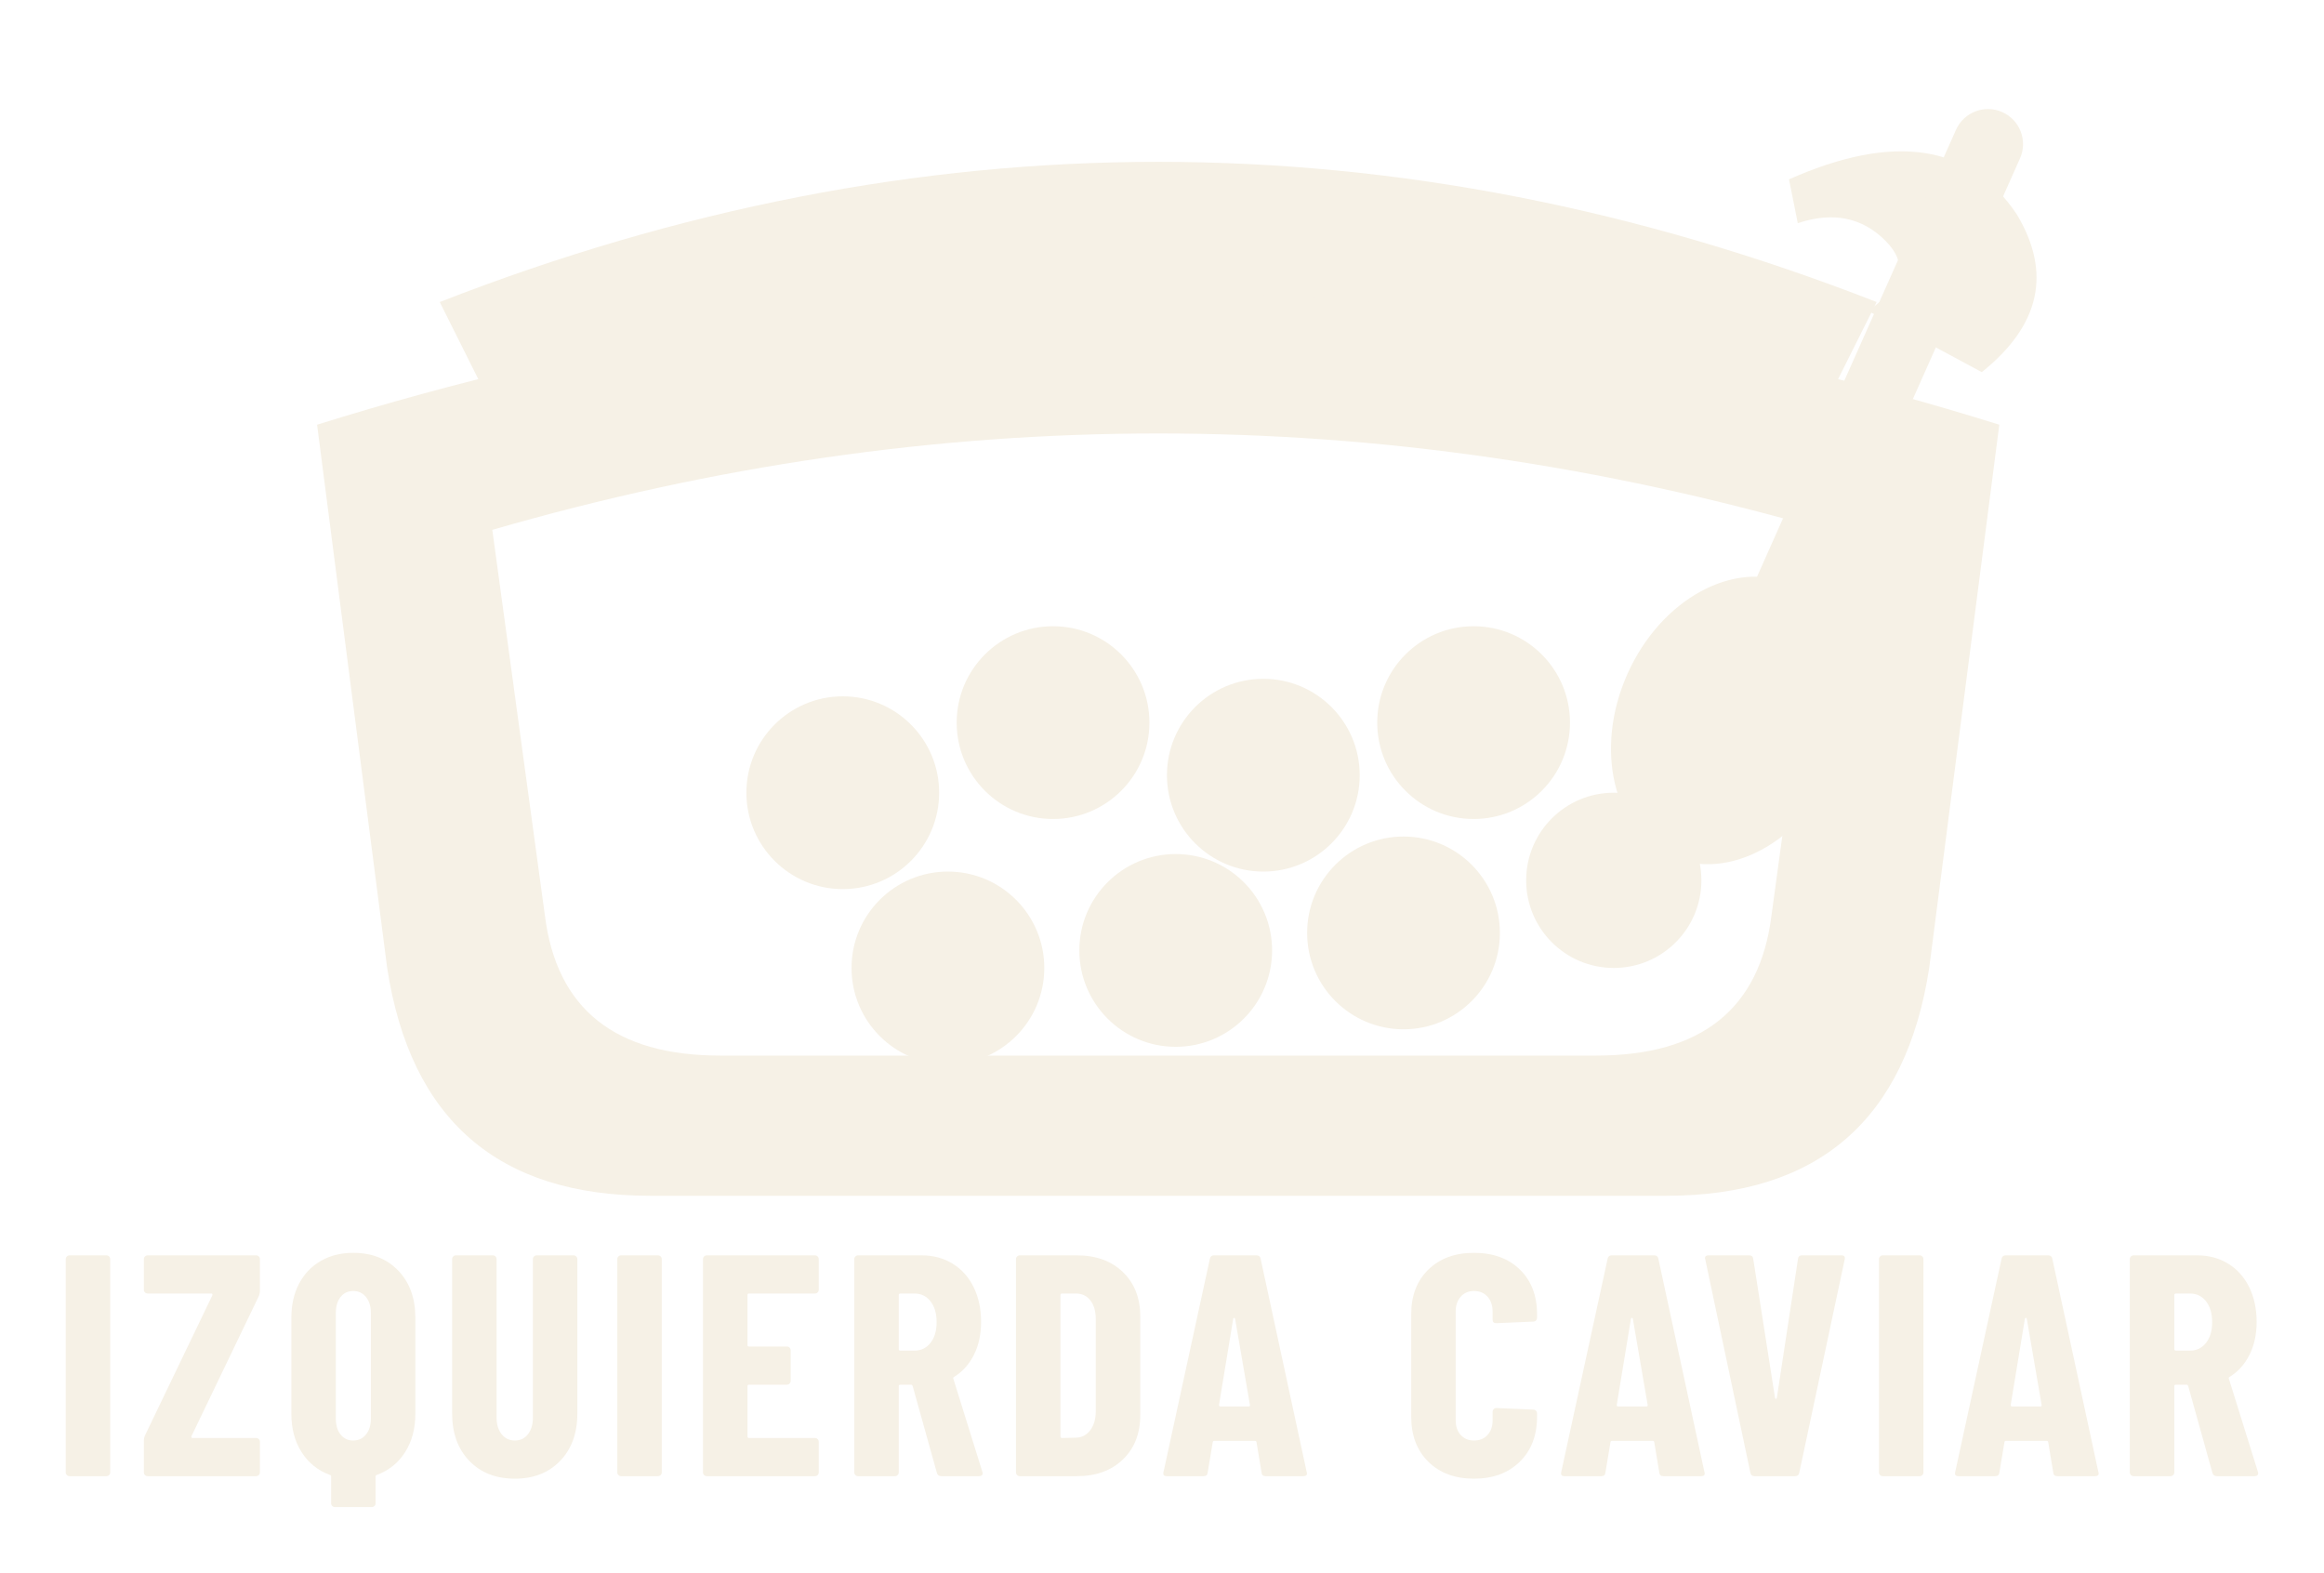
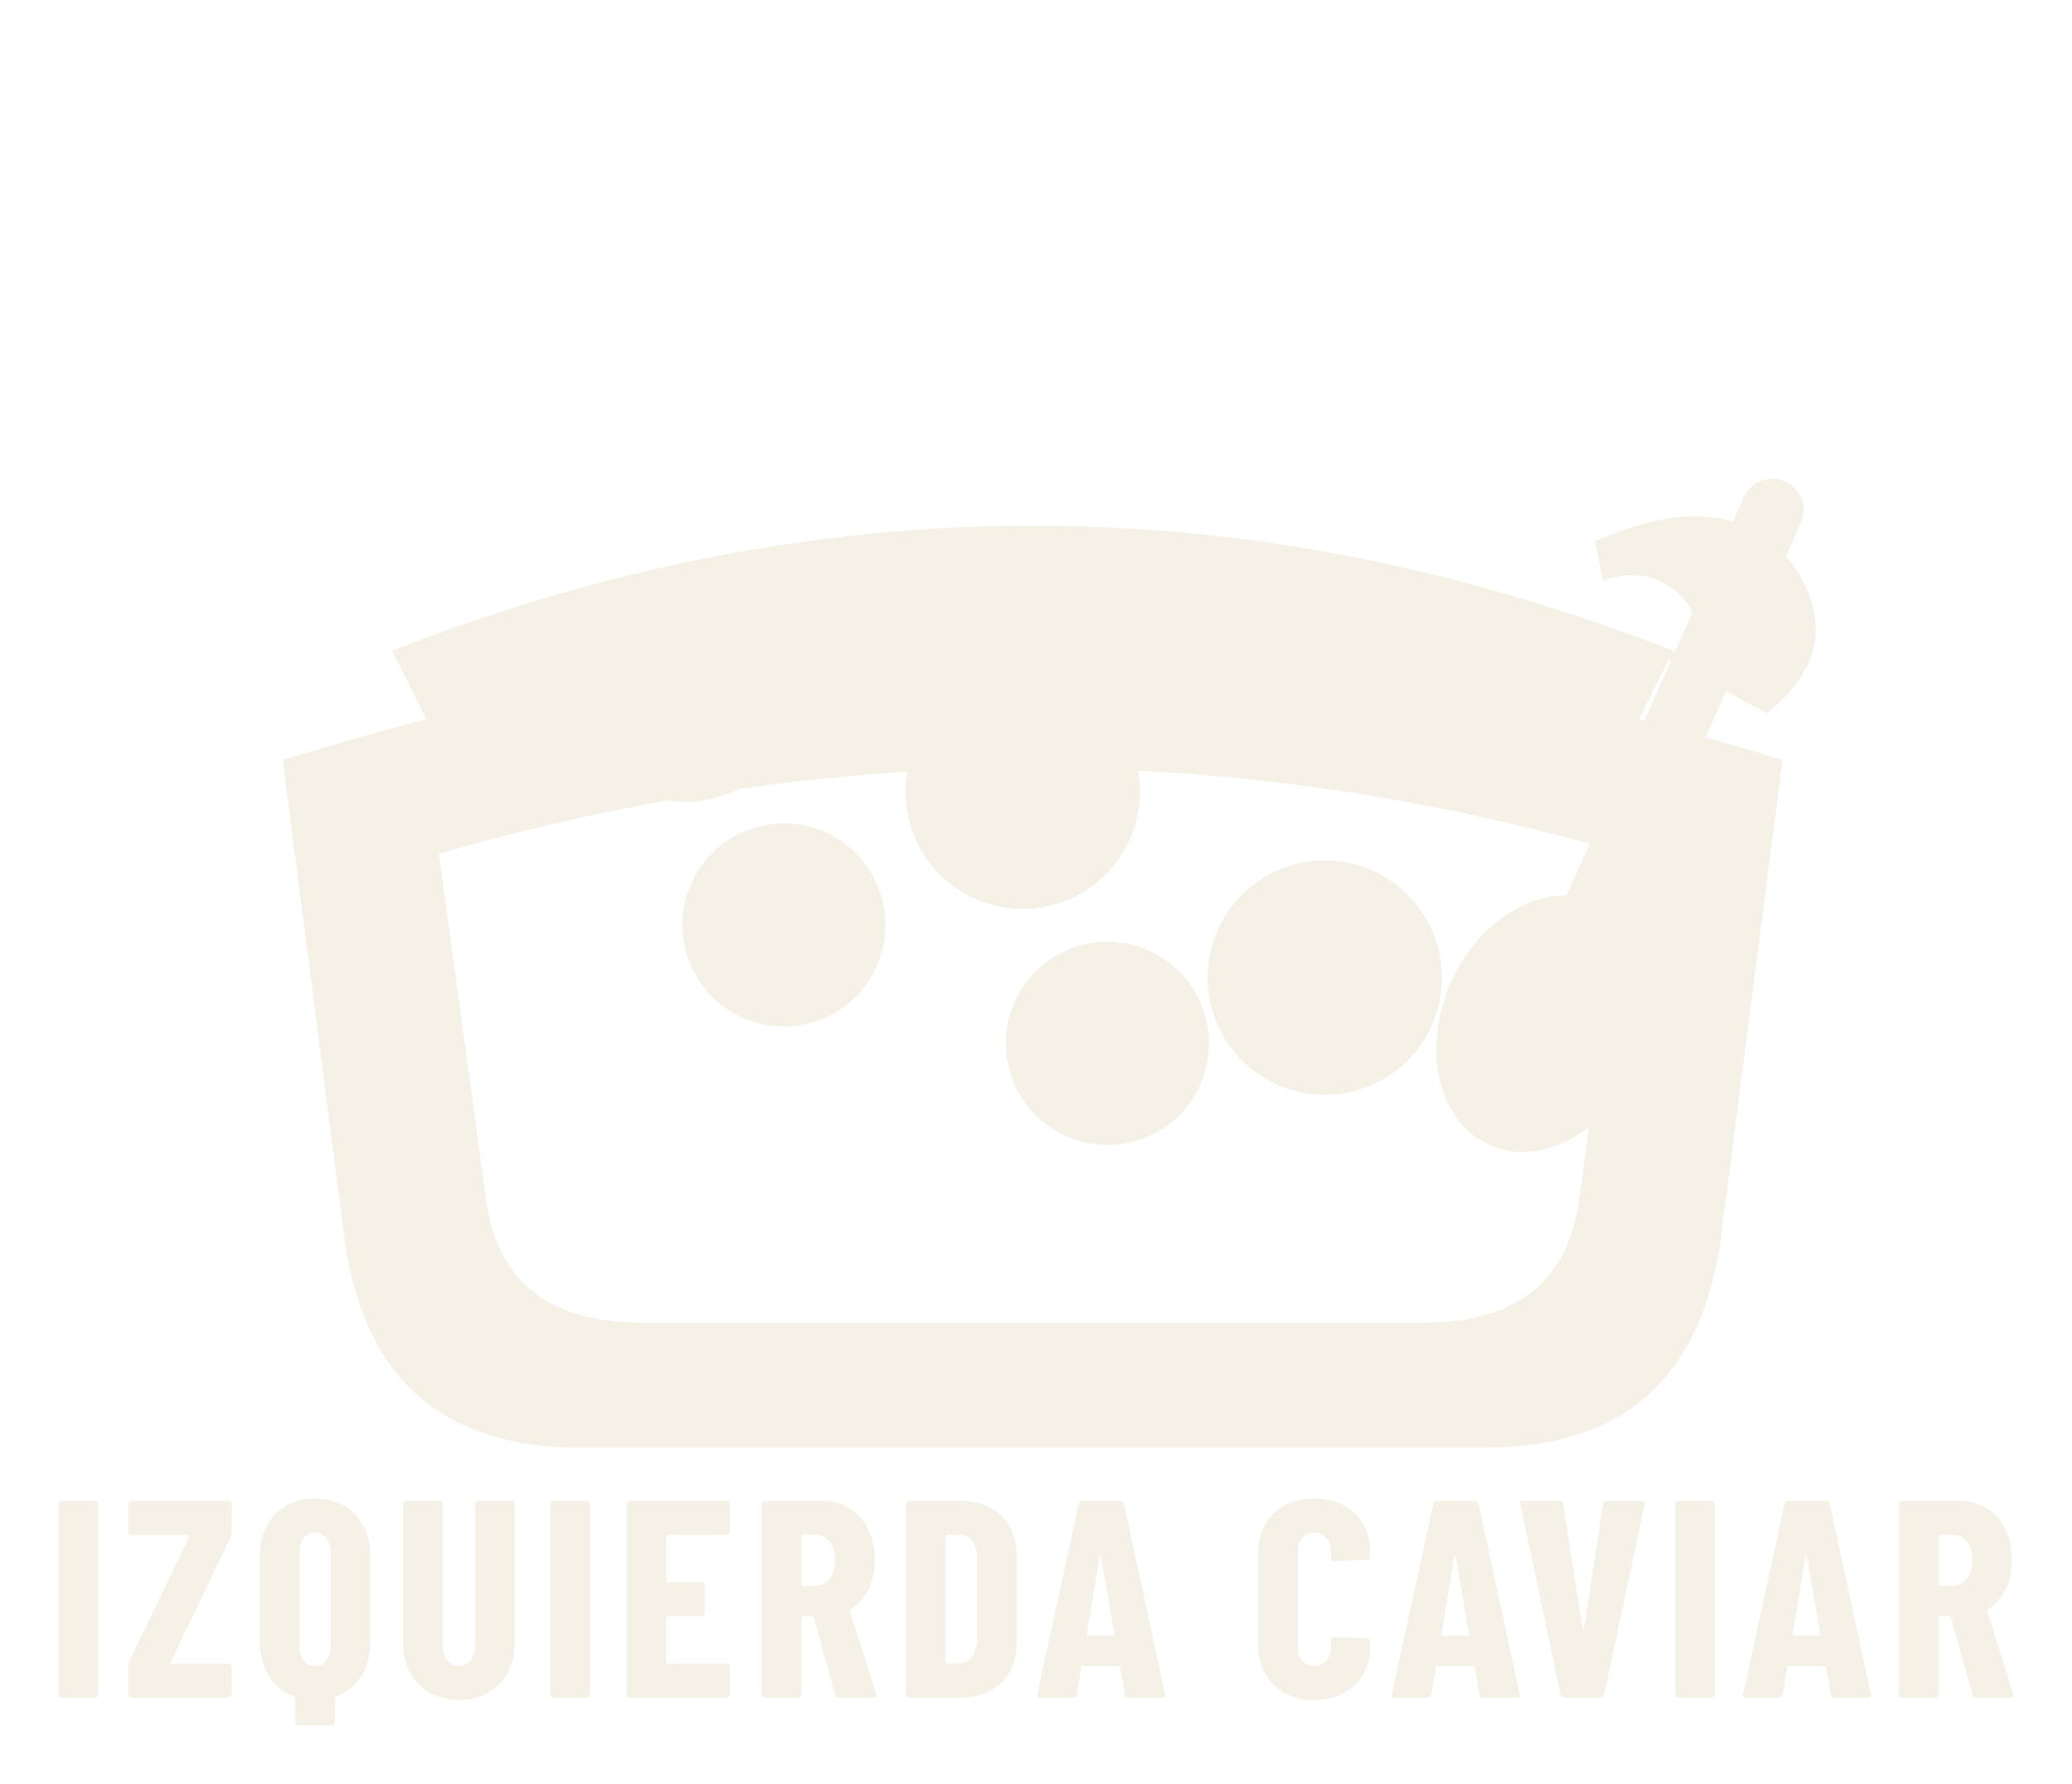
- <svg xmlns="http://www.w3.org/2000/svg" viewBox="27.81 61.53 265.25 179.51">
+ <svg xmlns="http://www.w3.org/2000/svg" viewBox="27.81 12.72 265.25 228.32">
  <g fill="#F6F1E6">
    <path d="M78 96 q82 -32 164 0 l-8 16 q-74 -26 -148 0 Z" />
    <path d="M232 82 q18 -8 26 4 q6 10 -4 18 l-13 -7 q6 -4 2 -8 q-4 -4 -10 -2 Z" />
    <path fill-rule="evenodd" d="M64 110 q96 -30 192 0 l-8 62 q-4 26 -30 26 l-116 0 q-26 0 -30 -26 Z       M84 122 q76 -22 152 0 l-6 44 q-2 16 -20 16 l-100 0 q-18 0 -20 -16 Z" />
-     <circle cx="124" cy="152" r="11" />
-     <circle cx="148" cy="144" r="11" />
-     <circle cx="172" cy="150" r="11" />
-     <circle cx="196" cy="144" r="11" />
-     <circle cx="136" cy="172" r="11" />
-     <circle cx="162" cy="170" r="11" />
-     <circle cx="188" cy="168" r="11" />
-     <circle cx="212" cy="162" r="10" />
    <g transform="rotate(24 236 120)">
      <rect x="232" y="70" width="8" height="64" rx="4" />
      <ellipse cx="236" cy="146" rx="13" ry="17" />
+       <circle cx="118" cy="151" r="15" />
+       <circle cx="163" cy="146" r="15" />
+       <circle cx="208" cy="152" r="15" />
+       <circle cx="142" cy="174" r="13" />
+       <circle cx="186" cy="171" r="13" />
    </g>
  </g>
  <path fill="#F6F1E6" d="M35.746 230Q35.566 230 35.44 229.874Q35.314 229.748 35.314 229.568L35.314 229.568L35.314 205.232Q35.314 205.052 35.44 204.926Q35.566 204.8 35.746 204.8L35.746 204.8L39.958 204.8Q40.138 204.8 40.264 204.926Q40.39 205.052 40.39 205.232L40.39 205.232L40.39 229.568Q40.39 229.748 40.264 229.874Q40.138 230 39.958 230L39.958 230L35.746 230" />
  <path fill="#F6F1E6" transform="translate(1.500 0)" d="M43.162 230Q42.982 230 42.856 229.874Q42.73 229.748 42.73 229.568L42.73 229.568L42.73 225.932Q42.73 225.644 42.838 225.392L42.838 225.392L50.542 209.372Q50.578 209.264 50.542 209.21Q50.506 209.156 50.398 209.156L50.398 209.156L43.162 209.156Q42.982 209.156 42.856 209.03Q42.73 208.904 42.73 208.724L42.73 208.724L42.73 205.232Q42.73 205.052 42.856 204.926Q42.982 204.8 43.162 204.8L43.162 204.8L55.546 204.8Q55.726 204.8 55.852 204.926Q55.978 205.052 55.978 205.232L55.978 205.232L55.978 208.868Q55.978 209.12 55.87 209.408L55.87 209.408L48.166 225.428Q48.13 225.536 48.166 225.59Q48.202 225.644 48.31 225.644L48.31 225.644L55.546 225.644Q55.726 225.644 55.852 225.77Q55.978 225.896 55.978 226.076L55.978 226.076L55.978 229.568Q55.978 229.748 55.852 229.874Q55.726 230 55.546 230L55.546 230L43.162 230" />
  <path fill="#F6F1E6" transform="translate(3.000 0)" d="M65.122 204.512Q68.326 204.512 70.27 206.546Q72.214 208.58 72.214 211.892L72.214 211.892L72.214 222.908Q72.214 225.428 71.044 227.264Q69.874 229.1 67.822 229.856L67.822 229.856Q67.678 229.892 67.678 230.036L67.678 230.036L67.678 233.096Q67.678 233.276 67.552 233.402Q67.426 233.528 67.246 233.528L67.246 233.528L63.034 233.528Q62.854 233.528 62.728 233.402Q62.602 233.276 62.602 233.096L62.602 233.096L62.602 230.036Q62.602 229.892 62.458 229.856L62.458 229.856Q60.406 229.1 59.236 227.264Q58.066 225.428 58.066 222.908L58.066 222.908L58.066 211.892Q58.066 209.696 58.948 208.022Q59.83 206.348 61.432 205.43Q63.034 204.512 65.122 204.512L65.122 204.512M63.142 211.352L63.142 223.448Q63.142 224.564 63.682 225.248Q64.222 225.932 65.122 225.932L65.122 225.932Q66.022 225.932 66.58 225.248Q67.138 224.564 67.138 223.448L67.138 223.448L67.138 211.352Q67.138 210.236 66.58 209.552Q66.022 208.868 65.122 208.868L65.122 208.868Q64.222 208.868 63.682 209.552Q63.142 210.236 63.142 211.352L63.142 211.352" />
  <path fill="#F6F1E6" transform="translate(4.500 0)" d="M82.078 230.288Q78.838 230.288 76.876 228.254Q74.914 226.22 74.914 222.836L74.914 222.836L74.914 205.232Q74.914 205.052 75.04 204.926Q75.166 204.8 75.346 204.8L75.346 204.8L79.558 204.8Q79.738 204.8 79.864 204.926Q79.99 205.052 79.99 205.232L79.99 205.232L79.99 223.34Q79.99 224.492 80.566 225.212Q81.142 225.932 82.078 225.932L82.078 225.932Q83.014 225.932 83.572 225.212Q84.13 224.492 84.13 223.34L84.13 223.34L84.13 205.232Q84.13 205.052 84.256 204.926Q84.382 204.8 84.562 204.8L84.562 204.8L88.774 204.8Q88.954 204.8 89.08 204.926Q89.206 205.052 89.206 205.232L89.206 205.232L89.206 222.836Q89.206 226.22 87.244 228.254Q85.282 230.288 82.078 230.288L82.078 230.288" />
  <path fill="#F6F1E6" transform="translate(6.000 0)" d="M92.698 230Q92.518 230 92.392 229.874Q92.266 229.748 92.266 229.568L92.266 229.568L92.266 205.232Q92.266 205.052 92.392 204.926Q92.518 204.8 92.698 204.8L92.698 204.8L96.91 204.8Q97.09 204.8 97.216 204.926Q97.342 205.052 97.342 205.232L97.342 205.232L97.342 229.568Q97.342 229.748 97.216 229.874Q97.09 230 96.91 230L96.91 230L92.698 230" />
  <path fill="#F6F1E6" transform="translate(7.500 0)" d="M113.758 208.724Q113.758 208.904 113.632 209.03Q113.506 209.156 113.326 209.156L113.326 209.156L105.802 209.156Q105.622 209.156 105.622 209.336L105.622 209.336L105.622 215.024Q105.622 215.204 105.802 215.204L105.802 215.204L110.122 215.204Q110.302 215.204 110.428 215.33Q110.554 215.456 110.554 215.636L110.554 215.636L110.554 219.128Q110.554 219.308 110.428 219.434Q110.302 219.56 110.122 219.56L110.122 219.56L105.802 219.56Q105.622 219.56 105.622 219.74L105.622 219.74L105.622 225.464Q105.622 225.644 105.802 225.644L105.802 225.644L113.326 225.644Q113.506 225.644 113.632 225.77Q113.758 225.896 113.758 226.076L113.758 226.076L113.758 229.568Q113.758 229.748 113.632 229.874Q113.506 230 113.326 230L113.326 230L100.978 230Q100.798 230 100.672 229.874Q100.546 229.748 100.546 229.568L100.546 229.568L100.546 205.232Q100.546 205.052 100.672 204.926Q100.798 204.8 100.978 204.8L100.978 204.8L113.326 204.8Q113.506 204.8 113.632 204.926Q113.758 205.052 113.758 205.232L113.758 205.232L113.758 208.724" />
  <path fill="#F6F1E6" transform="translate(9.000 0)" d="M126.25 230Q125.854 230 125.746 229.64L125.746 229.64L122.974 219.704Q122.902 219.56 122.794 219.56L122.794 219.56L121.57 219.56Q121.39 219.56 121.39 219.74L121.39 219.74L121.39 229.568Q121.39 229.748 121.264 229.874Q121.138 230 120.958 230L120.958 230L116.746 230Q116.566 230 116.44 229.874Q116.314 229.748 116.314 229.568L116.314 229.568L116.314 205.232Q116.314 205.052 116.44 204.926Q116.566 204.8 116.746 204.8L116.746 204.8L124.018 204.8Q125.998 204.8 127.546 205.754Q129.094 206.708 129.94 208.436Q130.786 210.164 130.786 212.396L130.786 212.396Q130.786 214.52 129.976 216.14Q129.166 217.76 127.726 218.66L127.726 218.66Q127.654 218.696 127.618 218.75Q127.582 218.804 127.618 218.876L127.618 218.876L130.93 229.496L130.966 229.64Q130.966 230 130.57 230L130.57 230L126.25 230M121.57 209.156Q121.39 209.156 121.39 209.336L121.39 209.336L121.39 215.492Q121.39 215.672 121.57 215.672L121.57 215.672L123.19 215.672Q124.306 215.672 125.008 214.79Q125.71 213.908 125.71 212.432L125.71 212.432Q125.71 210.92 125.008 210.038Q124.306 209.156 123.19 209.156L123.19 209.156L121.57 209.156" />
  <path fill="#F6F1E6" transform="translate(10.500 0)" d="M133.702 230Q133.522 230 133.396 229.874Q133.27 229.748 133.27 229.568L133.27 229.568L133.27 205.232Q133.27 205.052 133.396 204.926Q133.522 204.8 133.702 204.8L133.702 204.8L140.218 204.8Q143.494 204.8 145.474 206.708Q147.454 208.616 147.454 211.784L147.454 211.784L147.454 223.016Q147.454 226.184 145.474 228.092Q143.494 230 140.218 230L140.218 230L133.702 230M138.346 225.464Q138.346 225.644 138.526 225.644L138.526 225.644L140.146 225.608Q141.118 225.572 141.73 224.78Q142.342 223.988 142.378 222.692L142.378 222.692L142.378 212.108Q142.378 210.74 141.766 209.948Q141.154 209.156 140.11 209.156L140.11 209.156L138.526 209.156Q138.346 209.156 138.346 209.336L138.346 209.336L138.346 225.464" />
  <path fill="#F6F1E6" transform="translate(12.000 0)" d="M160.27 230Q159.838 230 159.802 229.604L159.802 229.604L159.226 226.148Q159.226 225.968 159.01 225.968L159.01 225.968L154.438 225.968Q154.222 225.968 154.222 226.148L154.222 226.148L153.646 229.604Q153.61 230 153.178 230L153.178 230L148.966 230Q148.498 230 148.606 229.532L148.606 229.532L153.898 205.196Q153.97 204.8 154.366 204.8L154.366 204.8L159.226 204.8Q159.622 204.8 159.694 205.196L159.694 205.196L164.95 229.532L164.986 229.676Q164.986 230 164.59 230L164.59 230L160.27 230M154.942 221.864Q154.942 222.044 155.086 222.044L155.086 222.044L158.326 222.044Q158.506 222.044 158.47 221.864L158.47 221.864L156.778 212.036Q156.742 211.928 156.67 211.928Q156.598 211.928 156.562 212.036L156.562 212.036L154.942 221.864" />
  <path fill="#F6F1E6" transform="translate(15.000 0)" d="M181.042 230.288Q177.802 230.288 175.84 228.362Q173.878 226.436 173.878 223.196L173.878 223.196L173.878 211.532Q173.878 208.328 175.84 206.42Q177.802 204.512 181.042 204.512L181.042 204.512Q184.318 204.512 186.28 206.42Q188.242 208.328 188.242 211.532L188.242 211.532L188.242 211.928Q188.242 212.108 188.116 212.234Q187.99 212.36 187.81 212.36L187.81 212.36L183.598 212.54Q183.166 212.54 183.166 212.144L183.166 212.144L183.166 211.208Q183.166 210.164 182.59 209.516Q182.014 208.868 181.042 208.868L181.042 208.868Q180.106 208.868 179.53 209.516Q178.954 210.164 178.954 211.208L178.954 211.208L178.954 223.628Q178.954 224.672 179.53 225.302Q180.106 225.932 181.042 225.932L181.042 225.932Q182.014 225.932 182.59 225.302Q183.166 224.672 183.166 223.628L183.166 223.628L183.166 222.656Q183.166 222.476 183.292 222.35Q183.418 222.224 183.598 222.224L183.598 222.224L187.81 222.404Q187.99 222.404 188.116 222.53Q188.242 222.656 188.242 222.836L188.242 222.836L188.242 223.196Q188.242 226.436 186.262 228.362Q184.282 230.288 181.042 230.288L181.042 230.288" />
  <path fill="#F6F1E6" transform="translate(16.500 0)" d="M201.166 230Q200.734 230 200.698 229.604L200.698 229.604L200.122 226.148Q200.122 225.968 199.906 225.968L199.906 225.968L195.334 225.968Q195.118 225.968 195.118 226.148L195.118 226.148L194.542 229.604Q194.506 230 194.074 230L194.074 230L189.862 230Q189.394 230 189.502 229.532L189.502 229.532L194.794 205.196Q194.866 204.8 195.262 204.8L195.262 204.8L200.122 204.8Q200.518 204.8 200.59 205.196L200.59 205.196L205.846 229.532L205.882 229.676Q205.882 230 205.486 230L205.486 230L201.166 230M195.838 221.864Q195.838 222.044 195.982 222.044L195.982 222.044L199.222 222.044Q199.402 222.044 199.366 221.864L199.366 221.864L197.674 212.036Q197.638 211.928 197.566 211.928Q197.494 211.928 197.458 212.036L197.458 212.036L195.838 221.864" />
  <path fill="#F6F1E6" transform="translate(18.000 0)" d="M210.058 230Q209.662 230 209.59 229.604L209.59 229.604L204.442 205.268L204.406 205.124Q204.406 204.8 204.802 204.8L204.802 204.8L209.446 204.8Q209.878 204.8 209.914 205.196L209.914 205.196L212.398 221.036Q212.434 221.18 212.506 221.18Q212.578 221.18 212.614 221.036L212.614 221.036L215.026 205.196Q215.062 204.8 215.494 204.8L215.494 204.8L219.994 204.8Q220.462 204.8 220.354 205.268L220.354 205.268L215.17 229.604Q215.098 230 214.702 230L214.702 230L210.058 230" />
  <path fill="#F6F1E6" transform="translate(19.500 0)" d="M223.198 230Q223.018 230 222.892 229.874Q222.766 229.748 222.766 229.568L222.766 229.568L222.766 205.232Q222.766 205.052 222.892 204.926Q223.018 204.8 223.198 204.8L223.198 204.8L227.41 204.8Q227.59 204.8 227.716 204.926Q227.842 205.052 227.842 205.232L227.842 205.232L227.842 229.568Q227.842 229.748 227.716 229.874Q227.59 230 227.41 230L227.41 230L223.198 230" />
  <path fill="#F6F1E6" transform="translate(21.000 0)" d="M241.63 230Q241.198 230 241.162 229.604L241.162 229.604L240.586 226.148Q240.586 225.968 240.37 225.968L240.37 225.968L235.798 225.968Q235.582 225.968 235.582 226.148L235.582 226.148L235.006 229.604Q234.97 230 234.538 230L234.538 230L230.326 230Q229.858 230 229.966 229.532L229.966 229.532L235.258 205.196Q235.33 204.8 235.726 204.8L235.726 204.8L240.586 204.8Q240.982 204.8 241.054 205.196L241.054 205.196L246.31 229.532L246.346 229.676Q246.346 230 245.95 230L245.95 230L241.63 230M236.302 221.864Q236.302 222.044 236.446 222.044L236.446 222.044L239.686 222.044Q239.866 222.044 239.83 221.864L239.83 221.864L238.138 212.036Q238.102 211.928 238.03 211.928Q237.958 211.928 237.922 212.036L237.922 212.036L236.302 221.864" />
  <path fill="#F6F1E6" transform="translate(22.500 0)" d="M258.334 230Q257.938 230 257.83 229.64L257.83 229.64L255.058 219.704Q254.986 219.56 254.878 219.56L254.878 219.56L253.654 219.56Q253.474 219.56 253.474 219.74L253.474 219.74L253.474 229.568Q253.474 229.748 253.348 229.874Q253.222 230 253.042 230L253.042 230L248.83 230Q248.65 230 248.524 229.874Q248.398 229.748 248.398 229.568L248.398 229.568L248.398 205.232Q248.398 205.052 248.524 204.926Q248.65 204.8 248.83 204.8L248.83 204.8L256.102 204.8Q258.082 204.8 259.63 205.754Q261.178 206.708 262.024 208.436Q262.87 210.164 262.87 212.396L262.87 212.396Q262.87 214.52 262.06 216.14Q261.25 217.76 259.81 218.66L259.81 218.66Q259.738 218.696 259.702 218.75Q259.666 218.804 259.702 218.876L259.702 218.876L263.014 229.496L263.05 229.64Q263.05 230 262.654 230L262.654 230L258.334 230M253.654 209.156Q253.474 209.156 253.474 209.336L253.474 209.336L253.474 215.492Q253.474 215.672 253.654 215.672L253.654 215.672L255.274 215.672Q256.39 215.672 257.092 214.79Q257.794 213.908 257.794 212.432L257.794 212.432Q257.794 210.92 257.092 210.038Q256.39 209.156 255.274 209.156L255.274 209.156L253.654 209.156" />
</svg>
